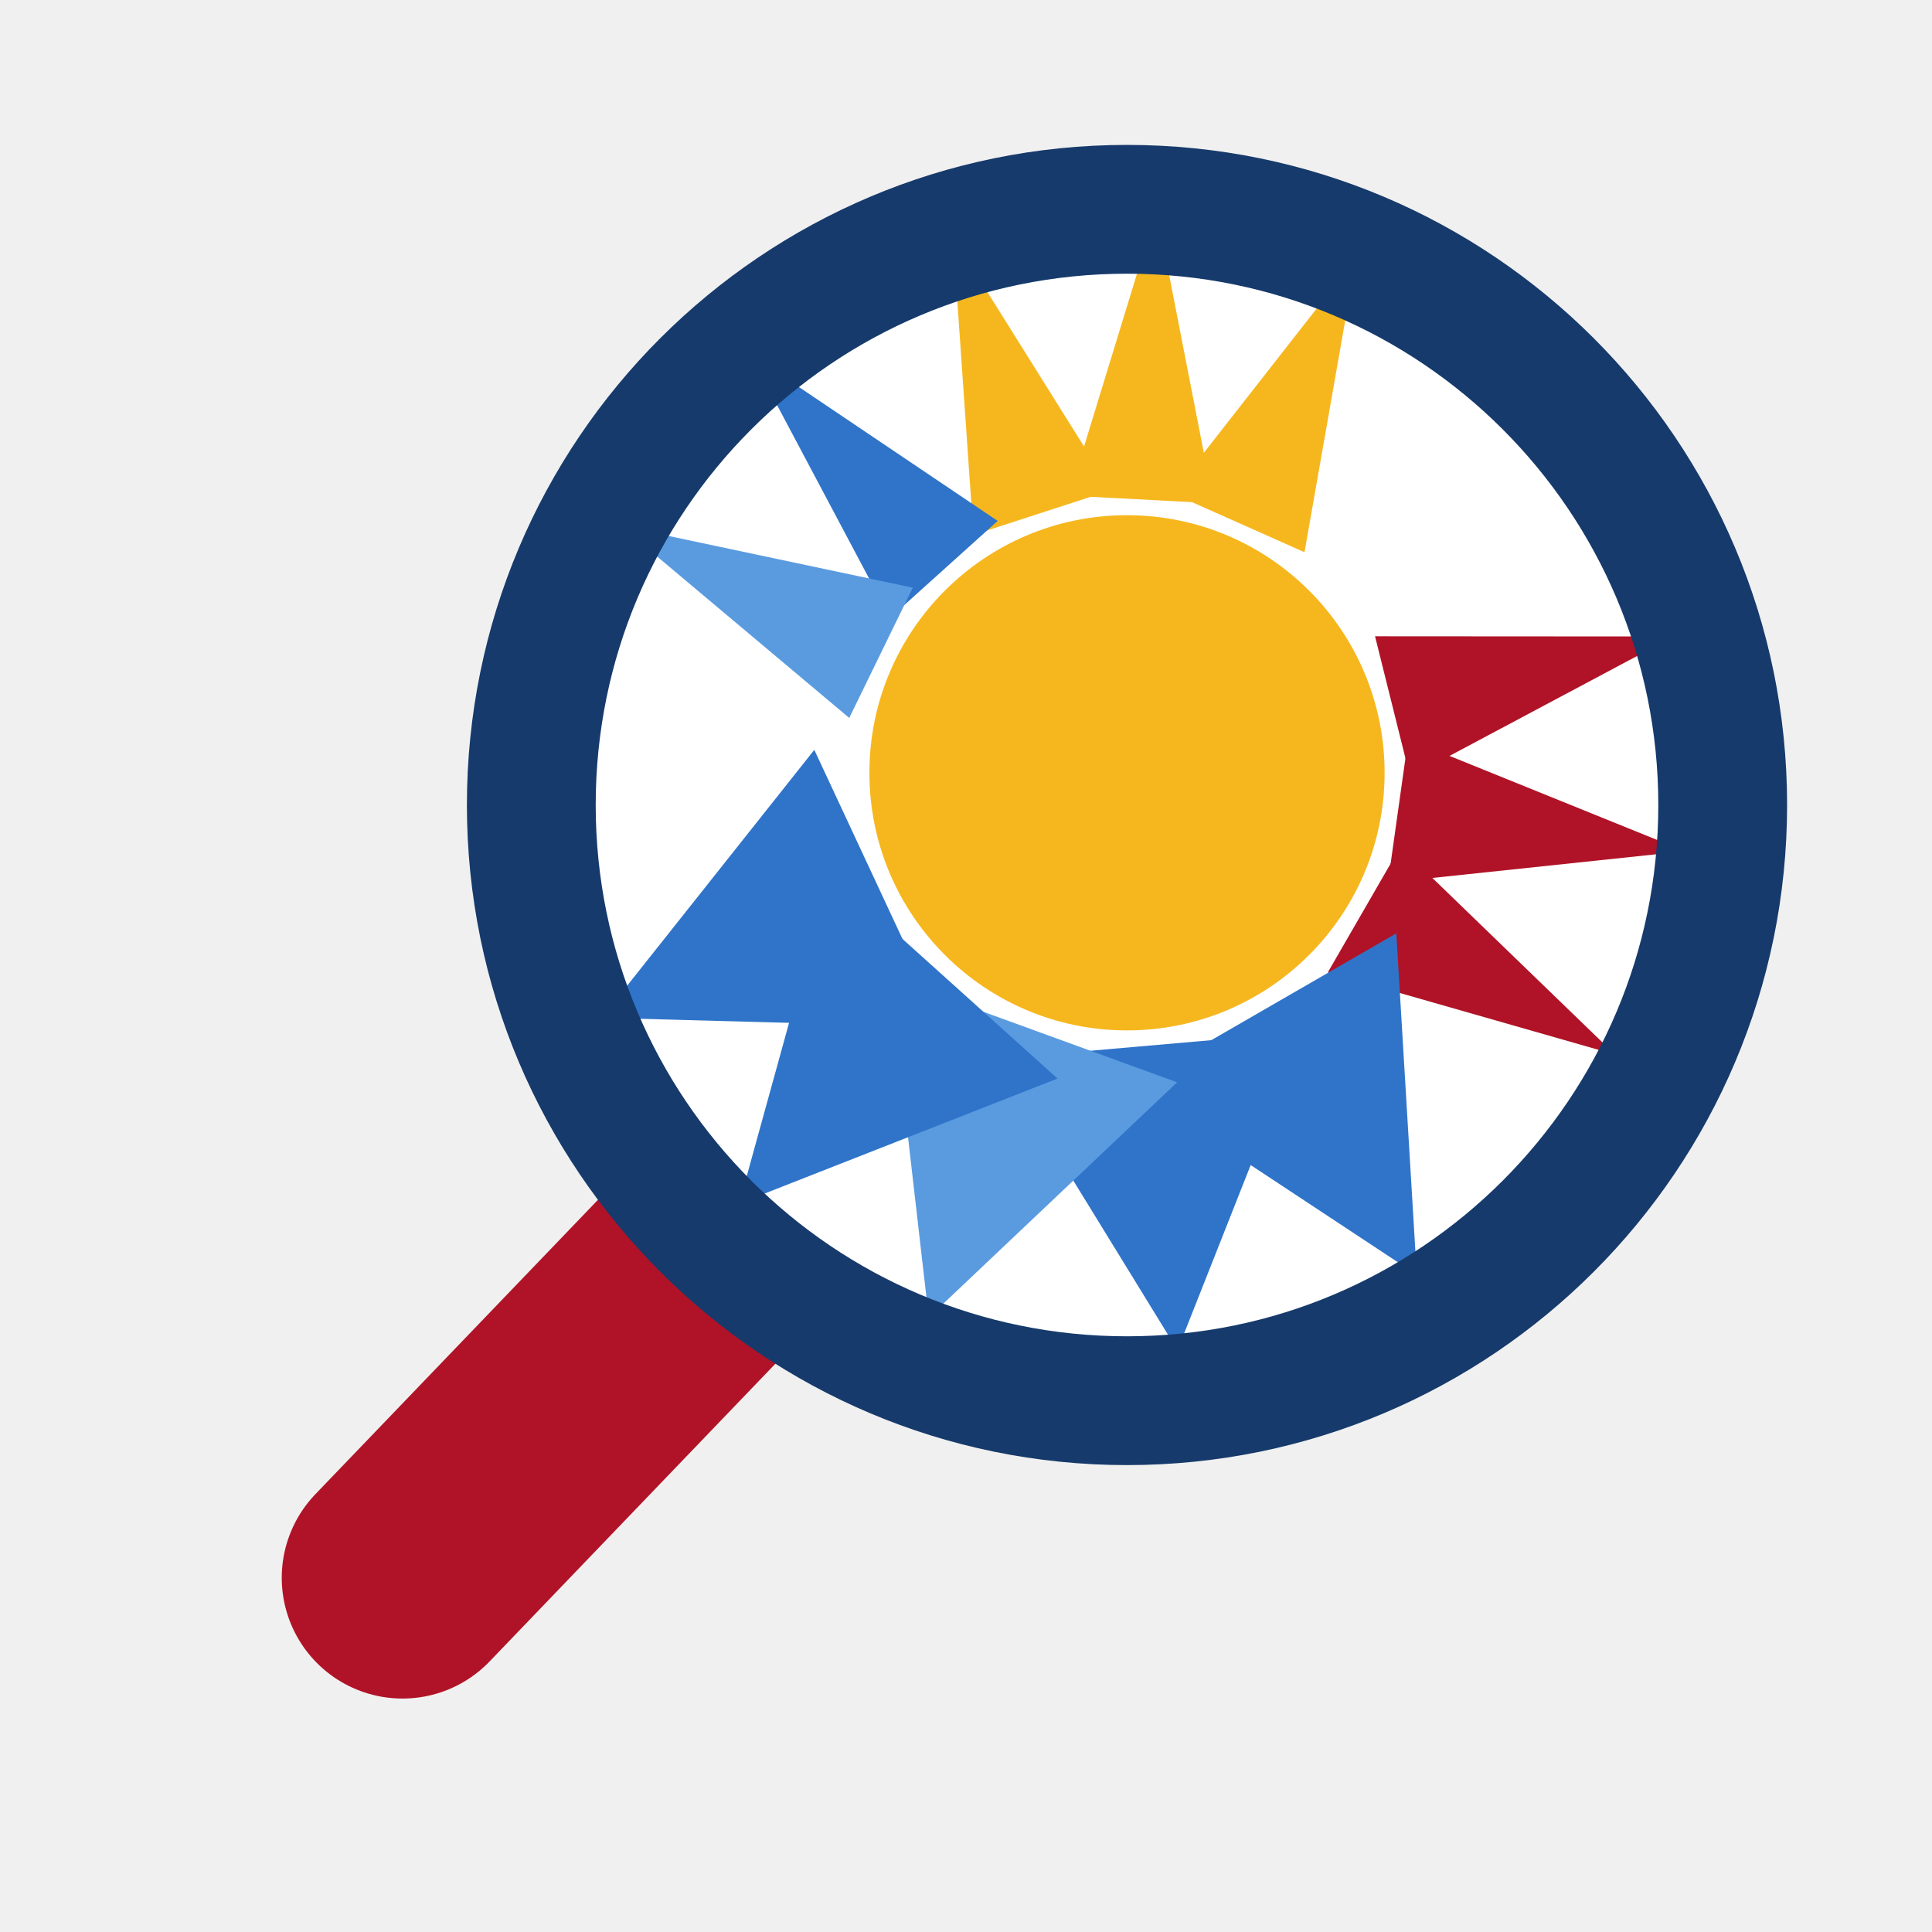
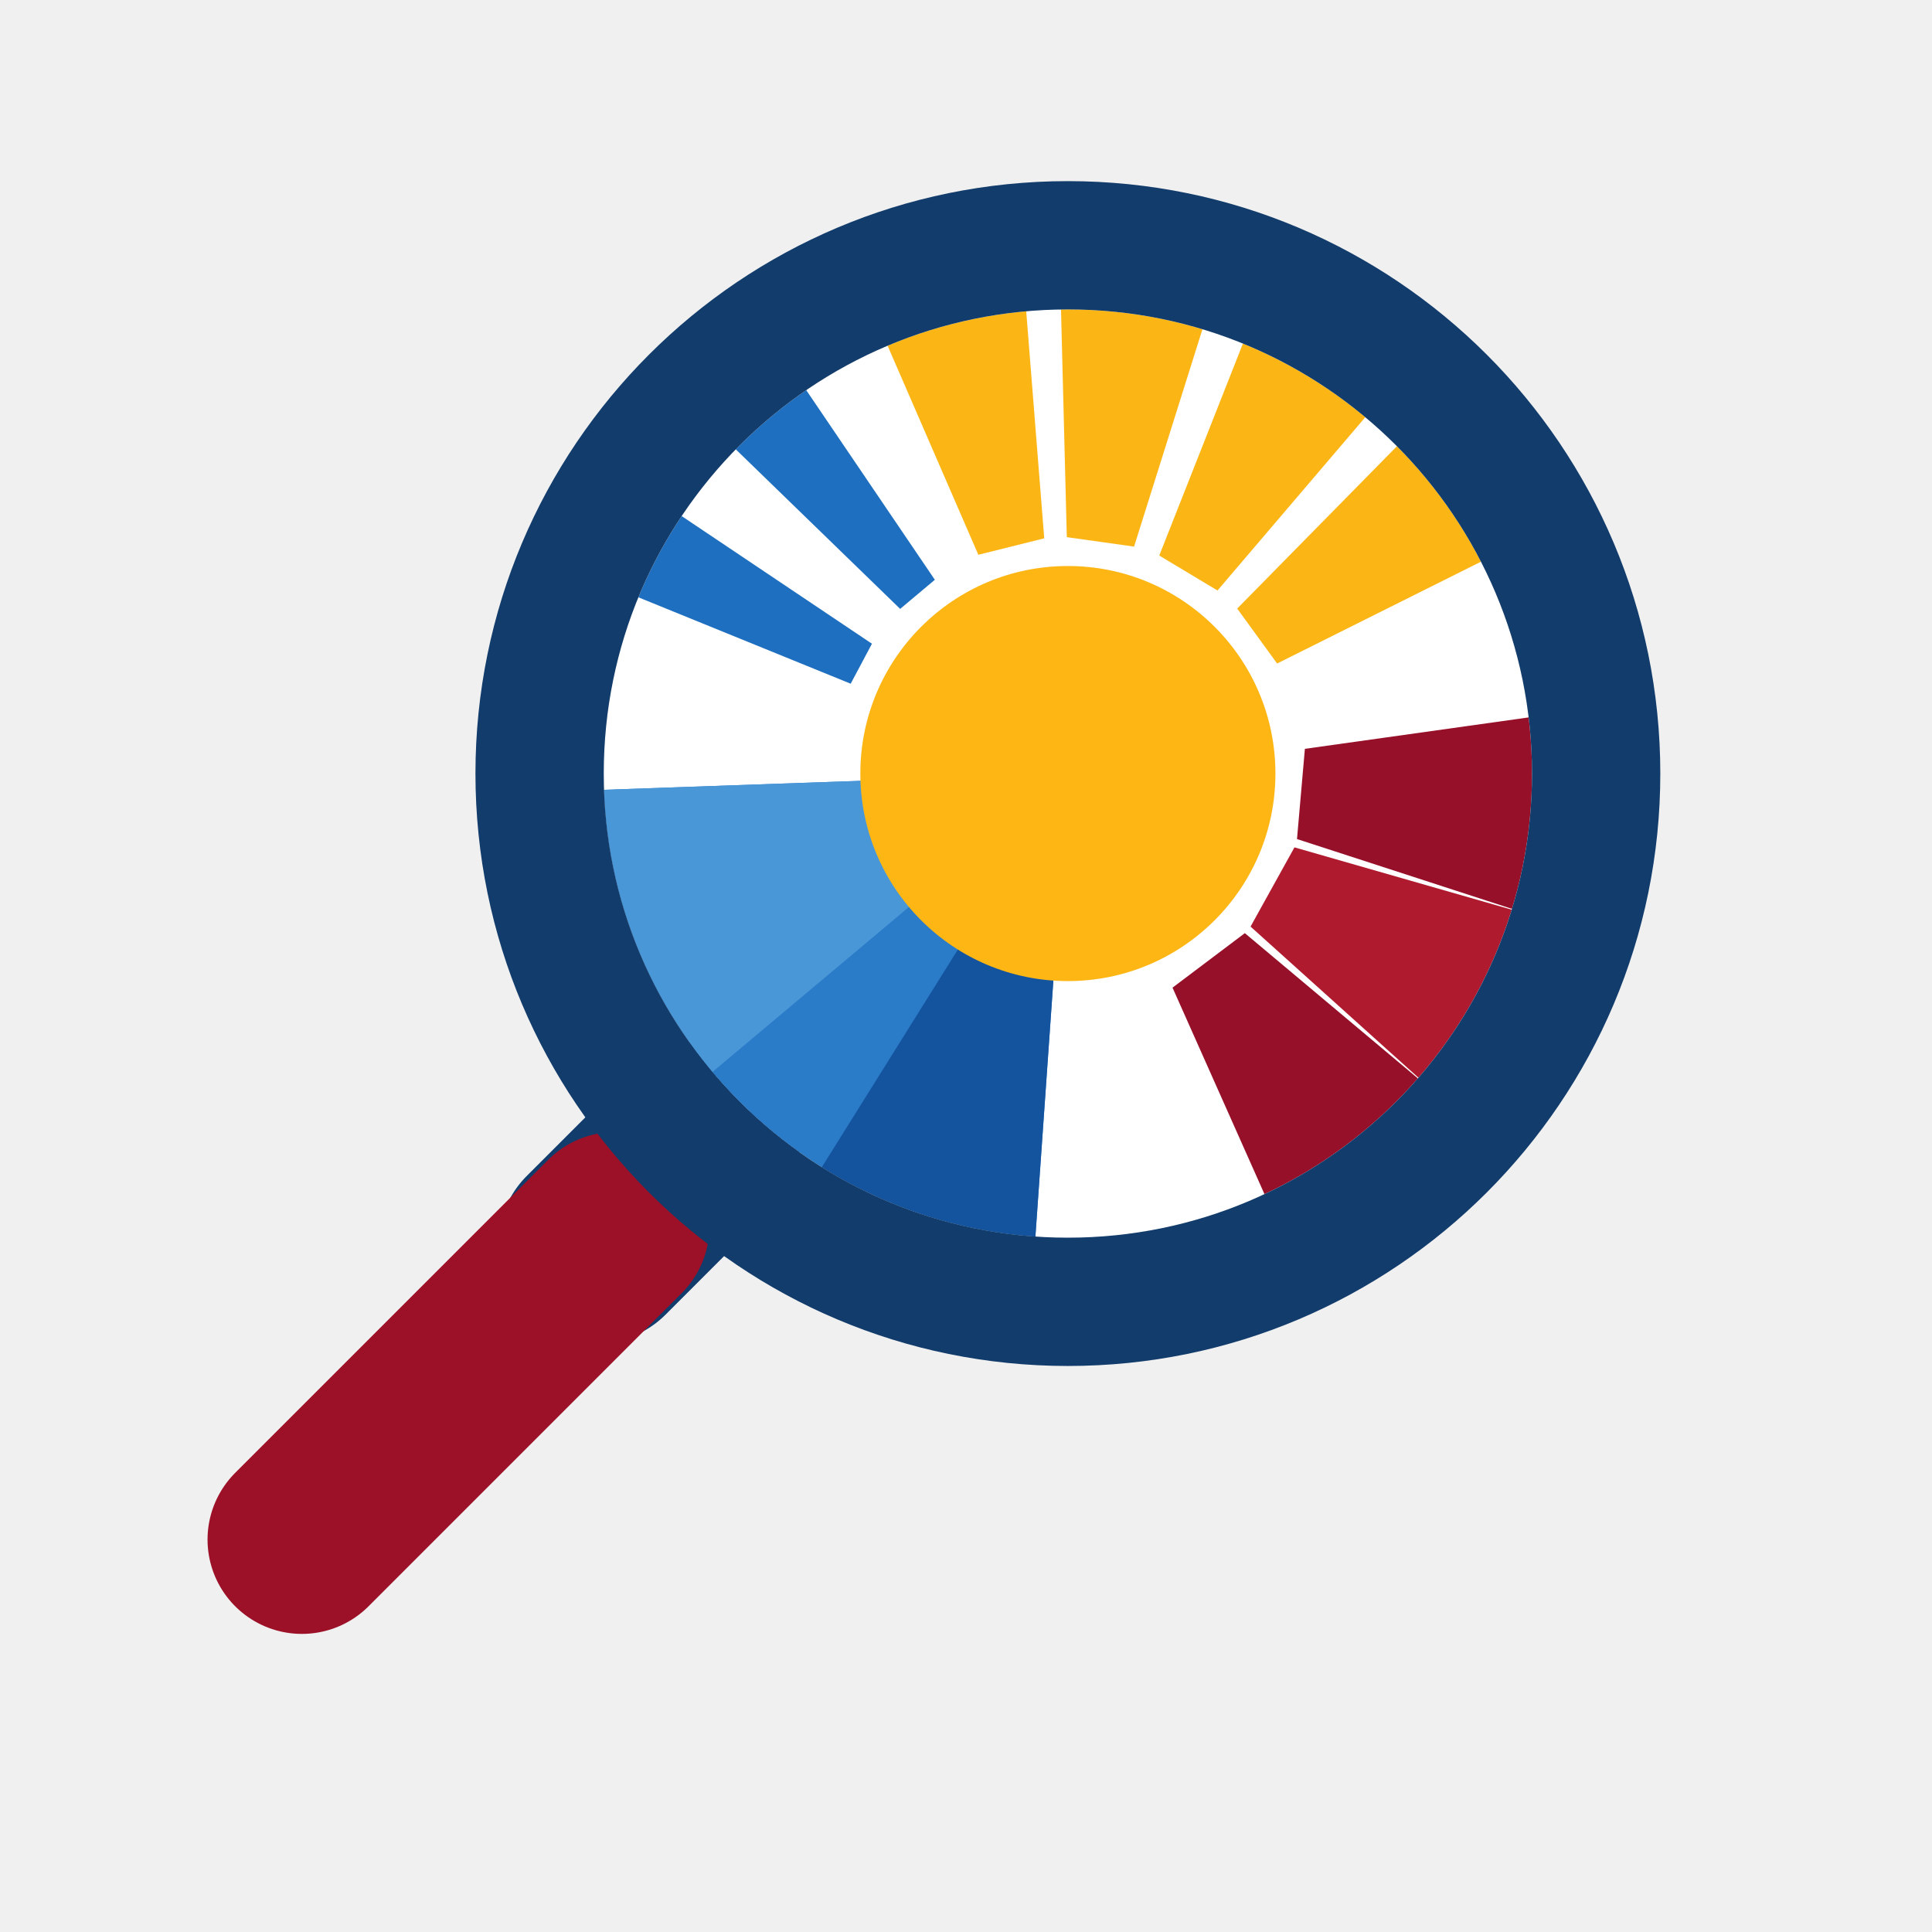
- <svg xmlns="http://www.w3.org/2000/svg" viewBox="0 0 240 240" role="img" aria-label="Wondersun">
+ <svg xmlns="http://www.w3.org/2000/svg" viewBox="0 0 512 512" role="img" aria-label="Wondersun">
  <defs>
    <clipPath id="ws-lens">
-       <circle cx="140" cy="100" r="74" />
+       <circle cx="283" cy="205" r="123" />
    </clipPath>
  </defs>
-   <line x1="112" y1="130" x2="96" y2="146" stroke="#163a6b" stroke-width="30" stroke-linecap="round" />
-   <line x1="98" y1="146" x2="50" y2="196" stroke="#b01327" stroke-width="30" stroke-linecap="round" />
-   <circle cx="140" cy="100" r="74" fill="#ffffff" />
+   <line x1="186" y1="302" x2="158" y2="330" stroke="#123c6b" stroke-width="52" stroke-linecap="round" />
+   <line x1="163" y1="325" x2="80" y2="408" stroke="#9c1128" stroke-width="50" stroke-linecap="round" />
+   <circle cx="283" cy="205" r="123" fill="#ffffff" />
  <g clip-path="url(#ws-lens)">
-     <g transform="translate(140,96)">
-       <path d="M0,-70 L9,-34 L-9,-34 Z" fill="#f6b71e" transform="rotate(-18)" />
-       <path d="M0,-70 L9,-34 L-9,-34 Z" fill="#f6b71e" transform="rotate(3)" />
-       <path d="M0,-70 L9,-34 L-9,-34 Z" fill="#f6b71e" transform="rotate(24)" />
-       <path d="M0,-70 L9,-34 L-9,-34 Z" fill="#2f74c9" transform="rotate(-42)" />
-       <path d="M0,-70 L9,-34 L-9,-34 Z" fill="#5a9be0" transform="rotate(-64)" />
-       <path d="M0,-70 L9,-34 L-9,-34 Z" fill="#b01327" transform="rotate(76)" />
-       <path d="M0,-70 L9,-34 L-9,-34 Z" fill="#b01327" transform="rotate(98)" />
-       <path d="M0,-70 L9,-34 L-9,-34 Z" fill="#b01327" transform="rotate(120)" />
-       <path d="M0,-72 L19,-34 L-19,-34 Z" fill="#2f74c9" transform="rotate(150)" />
-       <path d="M0,-72 L19,-34 L-19,-34 Z" fill="#2f74c9" transform="rotate(175)" />
-       <path d="M0,-72 L19,-34 L-19,-34 Z" fill="#5a9be0" transform="rotate(200)" />
-       <path d="M0,-72 L19,-34 L-19,-34 Z" fill="#2f74c9" transform="rotate(222)" />
-       <path d="M0,-72 L19,-34 L-19,-34 Z" fill="#2f74c9" transform="rotate(245)" />
+     <g transform="translate(283,205)">
+       <path d="M0,0 L-139.9,4.9 A140,140 0 0 0 -9.8,139.7 Z" fill="#2a7bc8" />
+       <path d="M0,0 L-139.9,4.9 A140,140 0 0 0 -107.2,90 Z" fill="#4a97d8" />
+       <path d="M0,0 L-74.2,118.7 A140,140 0 0 0 -9.8,139.7 Z" fill="#14539e" />
+       <path d="M-6,-62 L6,-62 L14,-140 L-14,-140 Z" fill="#1f6fc0" transform="rotate(-40)" />
+       <path d="M-6,-62 L6,-62 L14,-140 L-14,-140 Z" fill="#1f6fc0" transform="rotate(-62)" />
+       <path d="M-9,-62 L9,-62 L22,-140 L-22,-140 Z" fill="#fbb616" transform="rotate(-14)" />
+       <path d="M-9,-62 L9,-62 L22,-140 L-22,-140 Z" fill="#fbb616" transform="rotate(8)" />
+       <path d="M-9,-62 L9,-62 L22,-140 L-22,-140 Z" fill="#fbb616" transform="rotate(31)" />
+       <path d="M-9,-62 L9,-62 L22,-140 L-22,-140 Z" fill="#fbb616" transform="rotate(54)" />
+       <path d="M-12,-62 L12,-62 L30,-140 L-30,-140 Z" fill="#97102a" transform="rotate(95)" />
+       <path d="M-12,-62 L12,-62 L30,-140 L-30,-140 Z" fill="#b01a2e" transform="rotate(119)" />
+       <path d="M-12,-62 L12,-62 L30,-140 L-30,-140 Z" fill="#97102a" transform="rotate(143)" />
    </g>
  </g>
-   <circle cx="140" cy="100" r="74" fill="none" stroke="#163a6b" stroke-width="16" />
-   <circle cx="140" cy="96" r="32" fill="#f6b71e" />
+   <circle cx="283" cy="205" r="140" fill="none" stroke="#123c6b" stroke-width="34" />
+   <circle cx="283" cy="205" r="55" fill="#fdb614" />
</svg>
